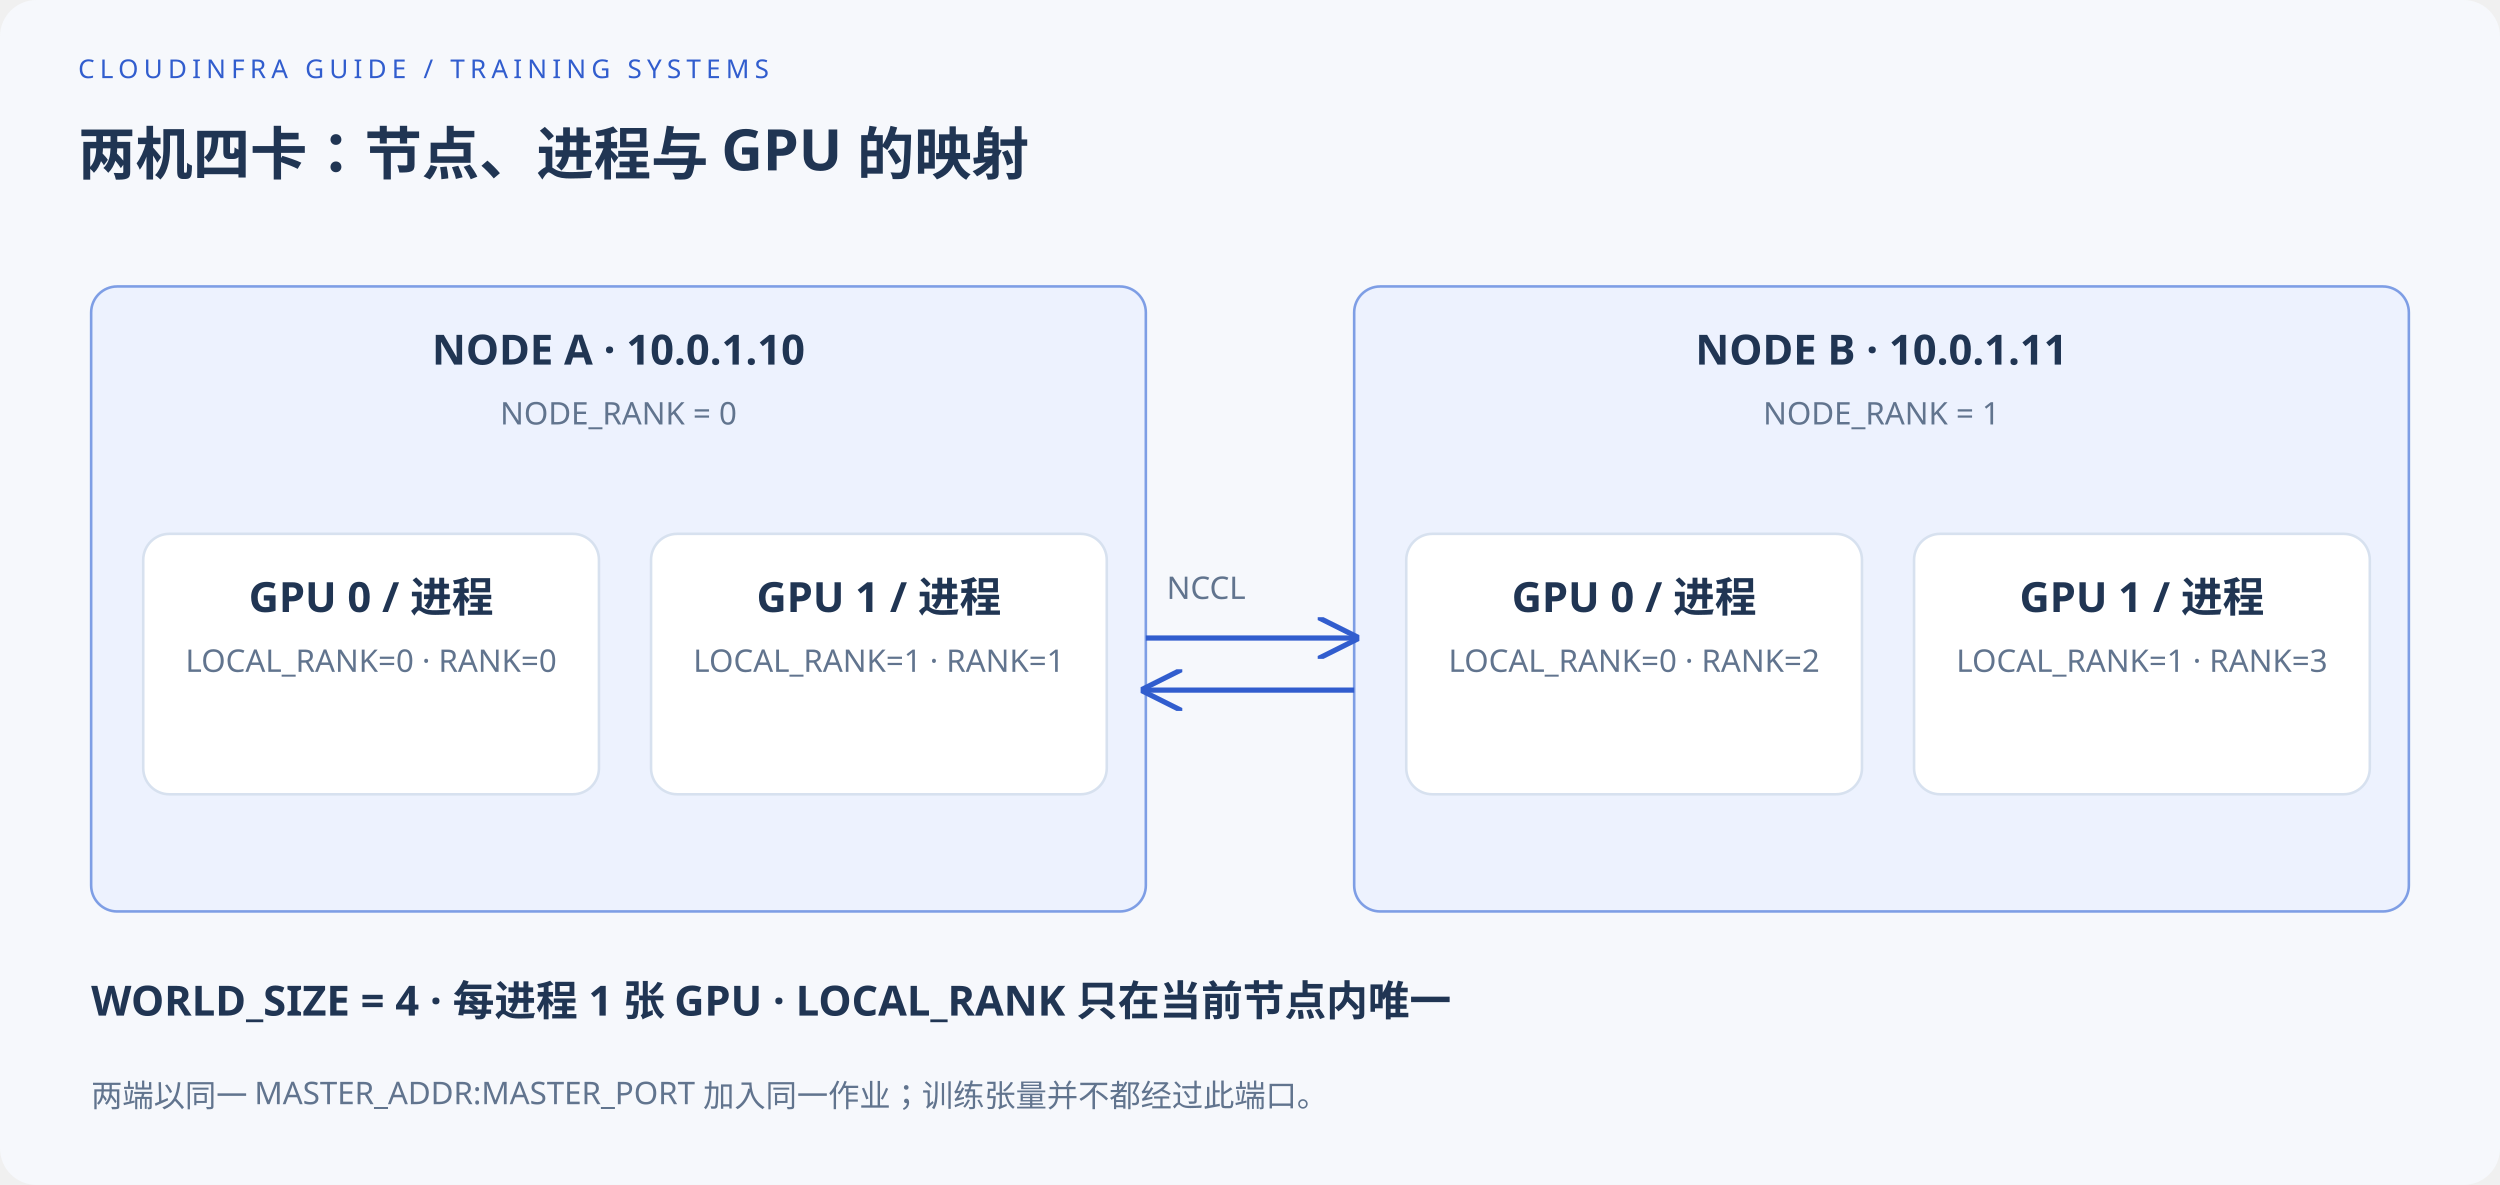
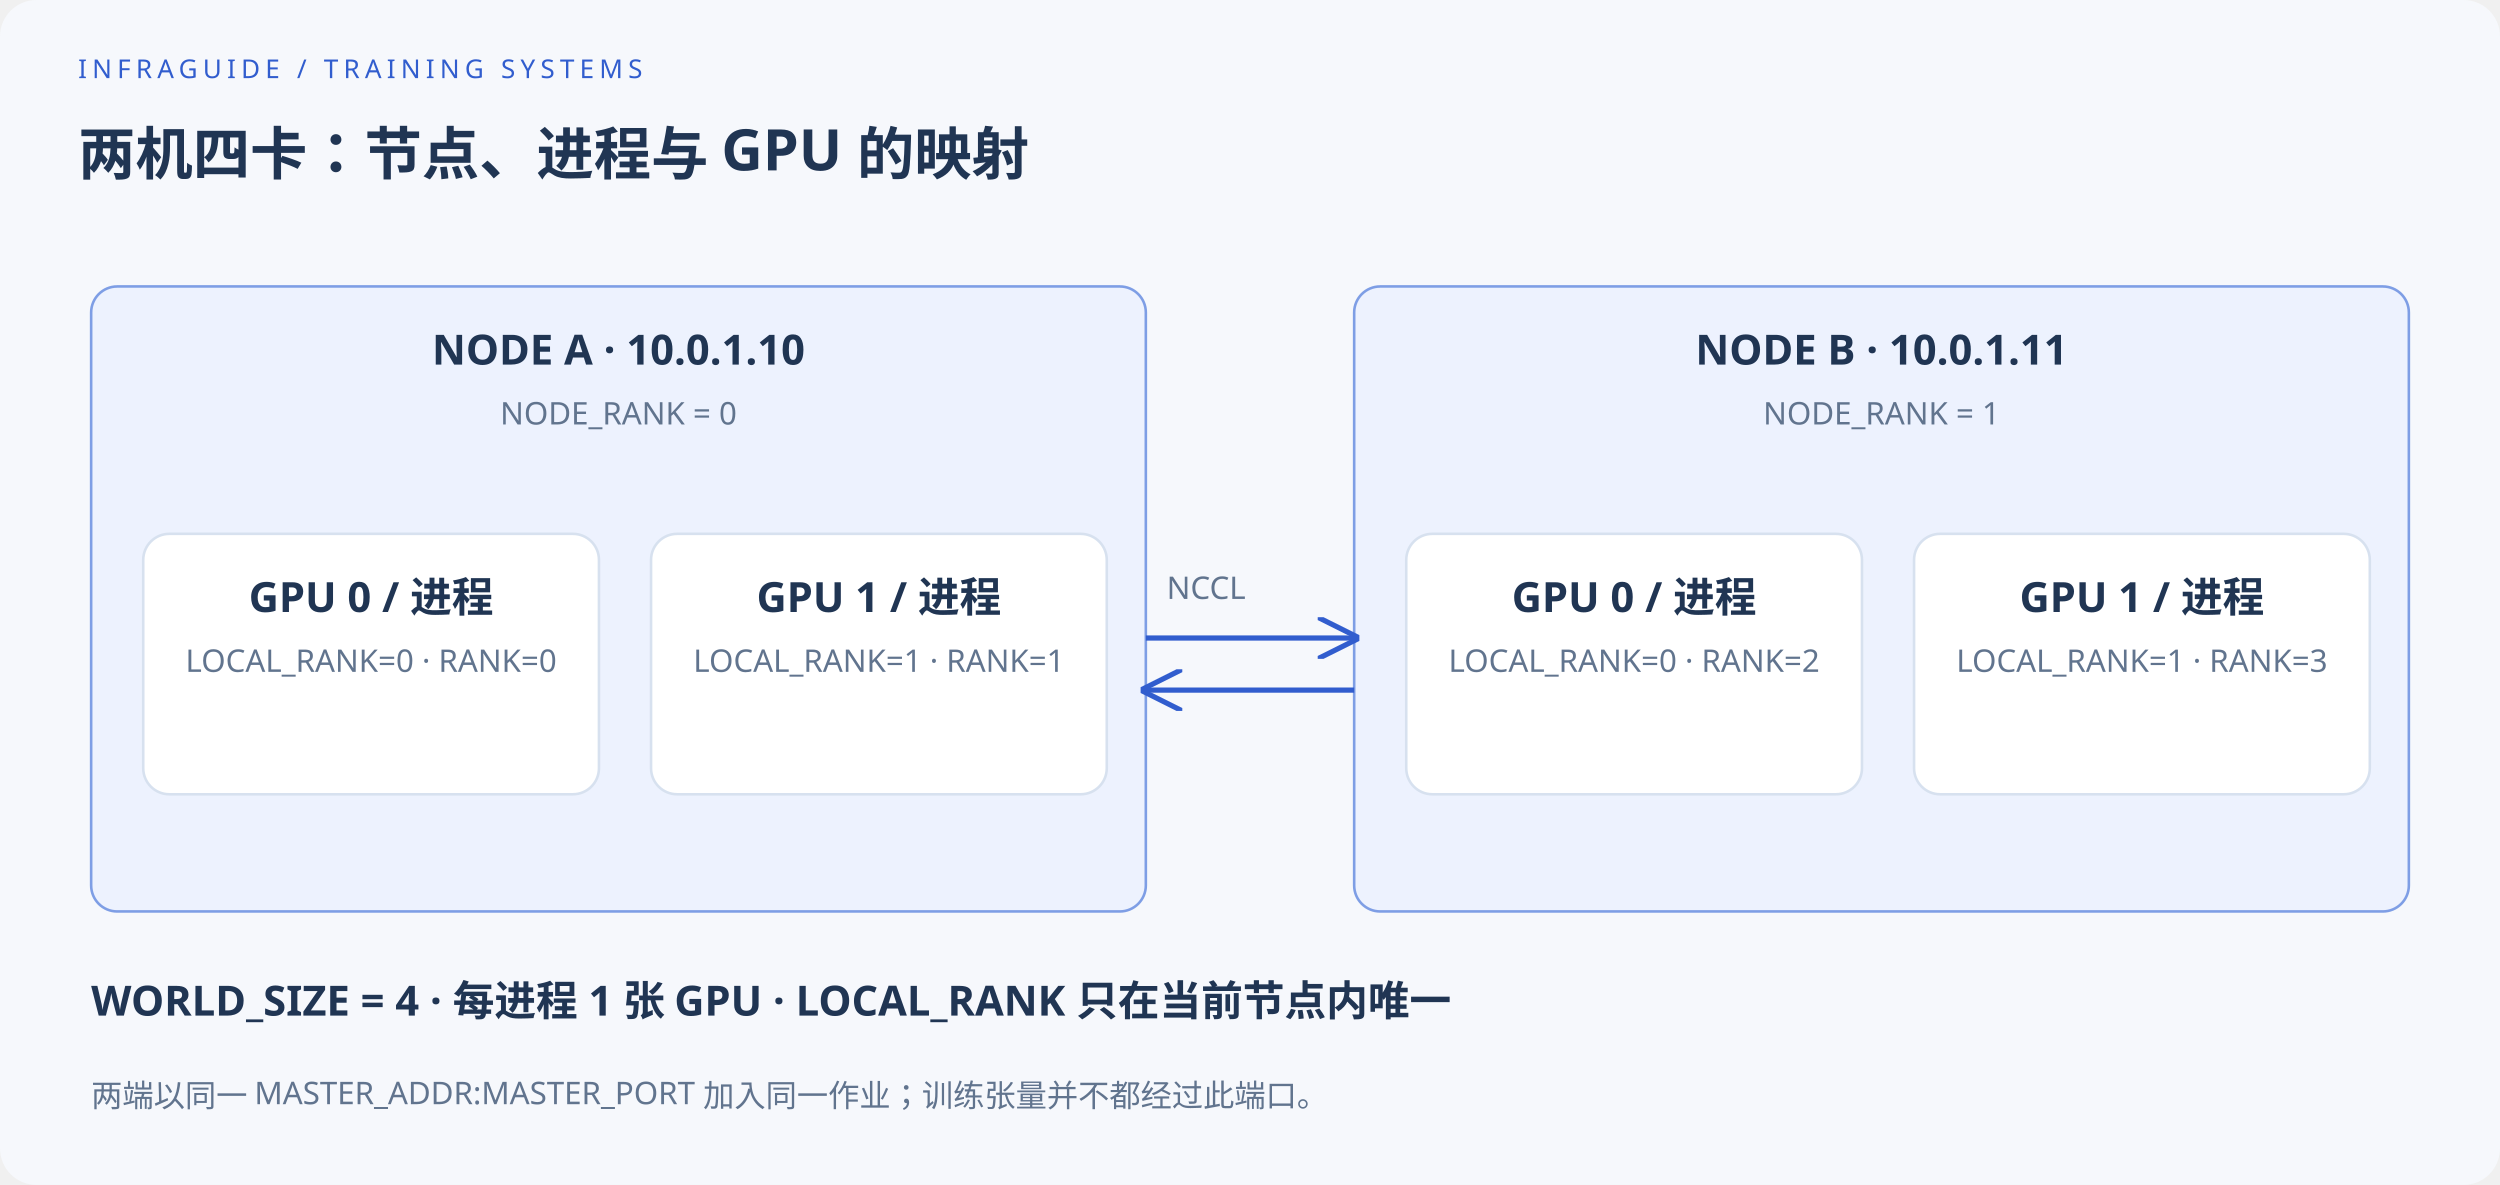
<svg xmlns="http://www.w3.org/2000/svg" viewBox="0 0 960 455" role="img" aria-labelledby="title desc">
  <defs>
    <marker id="arrow" markerWidth="8" markerHeight="8" refX="7" refY="4" orient="auto">
      <path d="M0 0L8 4L0 8" fill="none" stroke="#315dce" />
    </marker>
  </defs>
  <style>text{font-family:'Noto Sans SC','PingFang SC','Microsoft YaHei',sans-serif;fill:#203553}.label{font-size:16px;font-weight:600}.small{font-size:12px;fill:#61748e}.title{font-size:22px;font-weight:700}.eyebrow{font-size:10px;fill:#315dce;letter-spacing:2px}</style>
  <rect width="960" height="455" rx="14" fill="#f6f8fc" />
-   <text x="30" y="30" class="eyebrow">CLOUDINFRA GUIDE / TRAINING SYSTEMS</text>
+   <text x="30" y="30" class="eyebrow">INFRAGUIDE / TRAINING SYSTEMS</text>
  <text x="30" y="67" class="title">两机四卡：节点、进程与 GPU 的映射</text>
  <rect x="35" y="110" width="405" height="240" rx="10" fill="#edf2fe" stroke="#7e9ee5" />
  <text x="237.5" y="140" text-anchor="middle" class="label">NODE A · 10.0.1.10</text>
  <text x="237.5" y="163" text-anchor="middle" class="small">NODE_RANK = 0</text>
  <rect x="520" y="110" width="405" height="240" rx="10" fill="#edf2fe" stroke="#7e9ee5" />
  <text x="722.5" y="140" text-anchor="middle" class="label">NODE B · 10.0.1.11</text>
  <text x="722.5" y="163" text-anchor="middle" class="small">NODE_RANK = 1</text>
  <rect x="55" y="205" width="175" height="100" rx="10" fill="#ffffff" stroke="#d7e1ef" />
  <text x="142.5" y="235" text-anchor="middle" class="label">GPU 0 / 进程</text>
  <text x="142.5" y="258" text-anchor="middle" class="small">LOCAL_RANK=0 · RANK=0</text>
  <rect x="250" y="205" width="175" height="100" rx="10" fill="#ffffff" stroke="#d7e1ef" />
  <text x="337.5" y="235" text-anchor="middle" class="label">GPU 1 / 进程</text>
  <text x="337.5" y="258" text-anchor="middle" class="small">LOCAL_RANK=1 · RANK=1</text>
  <rect x="540" y="205" width="175" height="100" rx="10" fill="#ffffff" stroke="#d7e1ef" />
  <text x="627.5" y="235" text-anchor="middle" class="label">GPU 0 / 进程</text>
  <text x="627.5" y="258" text-anchor="middle" class="small">LOCAL_RANK=0 · RANK=2</text>
  <rect x="735" y="205" width="175" height="100" rx="10" fill="#ffffff" stroke="#d7e1ef" />
  <text x="822.5" y="235" text-anchor="middle" class="label">GPU 1 / 进程</text>
  <text x="822.5" y="258" text-anchor="middle" class="small">LOCAL_RANK=1 · RANK=3</text>
  <path d="M440 245 L520 245" stroke="#315dce" stroke-width="2" fill="none" marker-end="url(#arrow)" />
  <path d="M520 265 L440 265" stroke="#315dce" stroke-width="2" fill="none" marker-end="url(#arrow)" />
  <text x="448" y="230" class="small">NCCL</text>
  <text x="35" y="390" class="label">WORLD_SIZE = 4     ·     每进程 1 张 GPU     ·     LOCAL_RANK 只在当前节点内唯一</text>
  <text x="35" y="425" class="small">两端以同一 MASTER_ADDR:MASTER_PORT 加入同一作业；训练张量并不都经过此端口。</text>
</svg>
